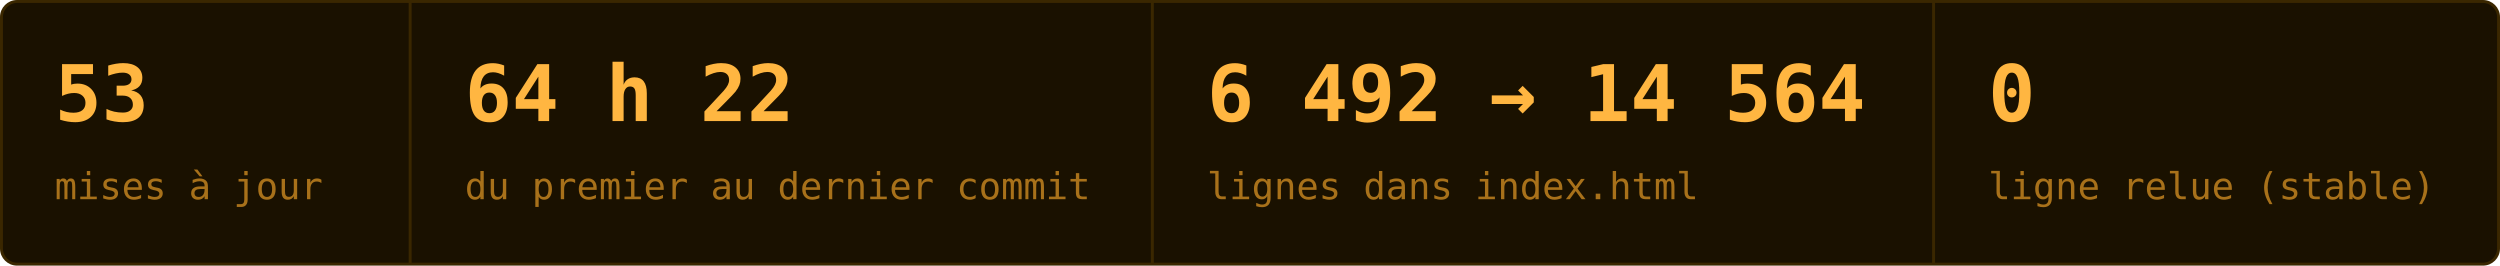
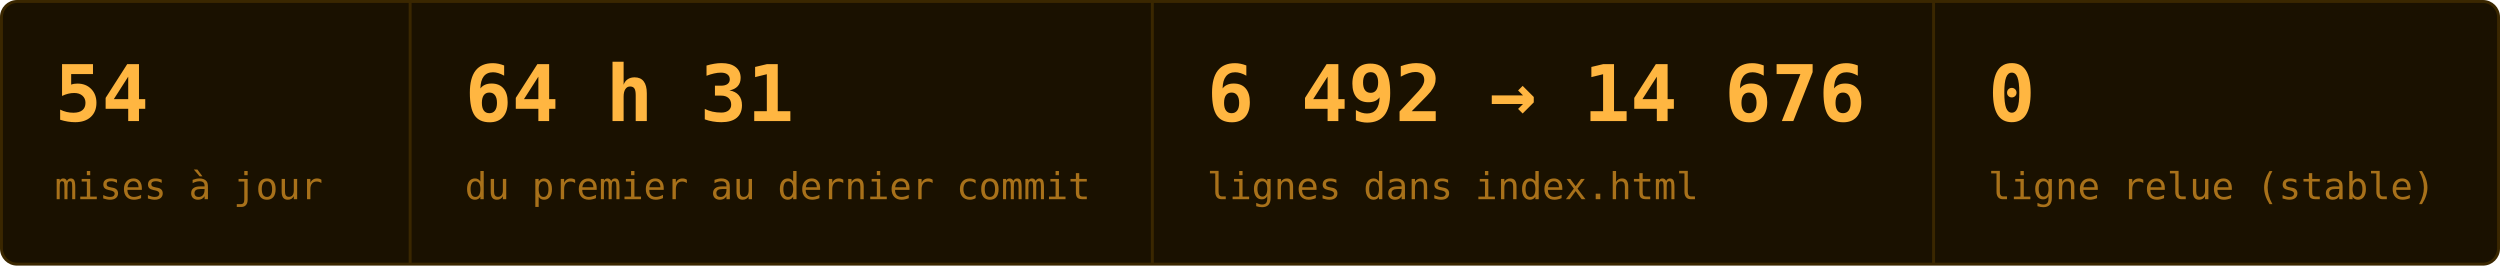
- <svg xmlns="http://www.w3.org/2000/svg" width="1280" height="136" viewBox="0 0 1280 136" role="img" aria-label="En chiffres : 53 mises à jour, 64 h 22 du premier au dernier commit, 6 492 → 14 564 lignes dans index.html, 0 ligne relue (stable)">
+ <svg xmlns="http://www.w3.org/2000/svg" width="1280" height="136" viewBox="0 0 1280 136" role="img" aria-label="En chiffres : 54 mises à jour, 64 h 31 du premier au dernier commit, 6 492 → 14 676 lignes dans index.html, 0 ligne relue (stable)">
  <rect x=".75" y=".75" width="1278.5" height="134.5" rx="8" fill="#1a1100" stroke="#3a2700" stroke-width="1.5" />
-   <text x="28.0" y="62" font-family="'JetBrains Mono', 'Cascadia Mono', Consolas, Menlo, 'DejaVu Sans Mono', monospace" font-size="40" font-weight="700" fill="#ffb641">53</text>
+   <text x="28.0" y="62" font-family="'JetBrains Mono', 'Cascadia Mono', Consolas, Menlo, 'DejaVu Sans Mono', monospace" font-size="40" font-weight="700" fill="#ffb641">54</text>
  <text x="28.0" y="102" font-family="'JetBrains Mono', 'Cascadia Mono', Consolas, Menlo, 'DejaVu Sans Mono', monospace" font-size="19" fill="#a8711a">mises à jour</text>
  <line x1="210.0" y1="1" x2="210.0" y2="135" stroke="#3a2700" stroke-width="1.5" />
-   <text x="238.0" y="62" font-family="'JetBrains Mono', 'Cascadia Mono', Consolas, Menlo, 'DejaVu Sans Mono', monospace" font-size="40" font-weight="700" fill="#ffb641">64 h 22</text>
+   <text x="238.0" y="62" font-family="'JetBrains Mono', 'Cascadia Mono', Consolas, Menlo, 'DejaVu Sans Mono', monospace" font-size="40" font-weight="700" fill="#ffb641">64 h 31</text>
  <text x="238.0" y="102" font-family="'JetBrains Mono', 'Cascadia Mono', Consolas, Menlo, 'DejaVu Sans Mono', monospace" font-size="19" fill="#a8711a">du premier au dernier commit</text>
  <line x1="590.0" y1="1" x2="590.0" y2="135" stroke="#3a2700" stroke-width="1.5" />
-   <text x="618.0" y="62" font-family="'JetBrains Mono', 'Cascadia Mono', Consolas, Menlo, 'DejaVu Sans Mono', monospace" font-size="40" font-weight="700" fill="#ffb641">6 492 → 14 564</text>
+   <text x="618.0" y="62" font-family="'JetBrains Mono', 'Cascadia Mono', Consolas, Menlo, 'DejaVu Sans Mono', monospace" font-size="40" font-weight="700" fill="#ffb641">6 492 → 14 676</text>
  <text x="618.0" y="102" font-family="'JetBrains Mono', 'Cascadia Mono', Consolas, Menlo, 'DejaVu Sans Mono', monospace" font-size="19" fill="#a8711a">lignes dans index.html</text>
  <line x1="990.0" y1="1" x2="990.0" y2="135" stroke="#3a2700" stroke-width="1.5" />
  <text x="1018.0" y="62" font-family="'JetBrains Mono', 'Cascadia Mono', Consolas, Menlo, 'DejaVu Sans Mono', monospace" font-size="40" font-weight="700" fill="#ffb641">0</text>
  <text x="1018.0" y="102" font-family="'JetBrains Mono', 'Cascadia Mono', Consolas, Menlo, 'DejaVu Sans Mono', monospace" font-size="19" fill="#a8711a">ligne relue (stable)</text>
</svg>
